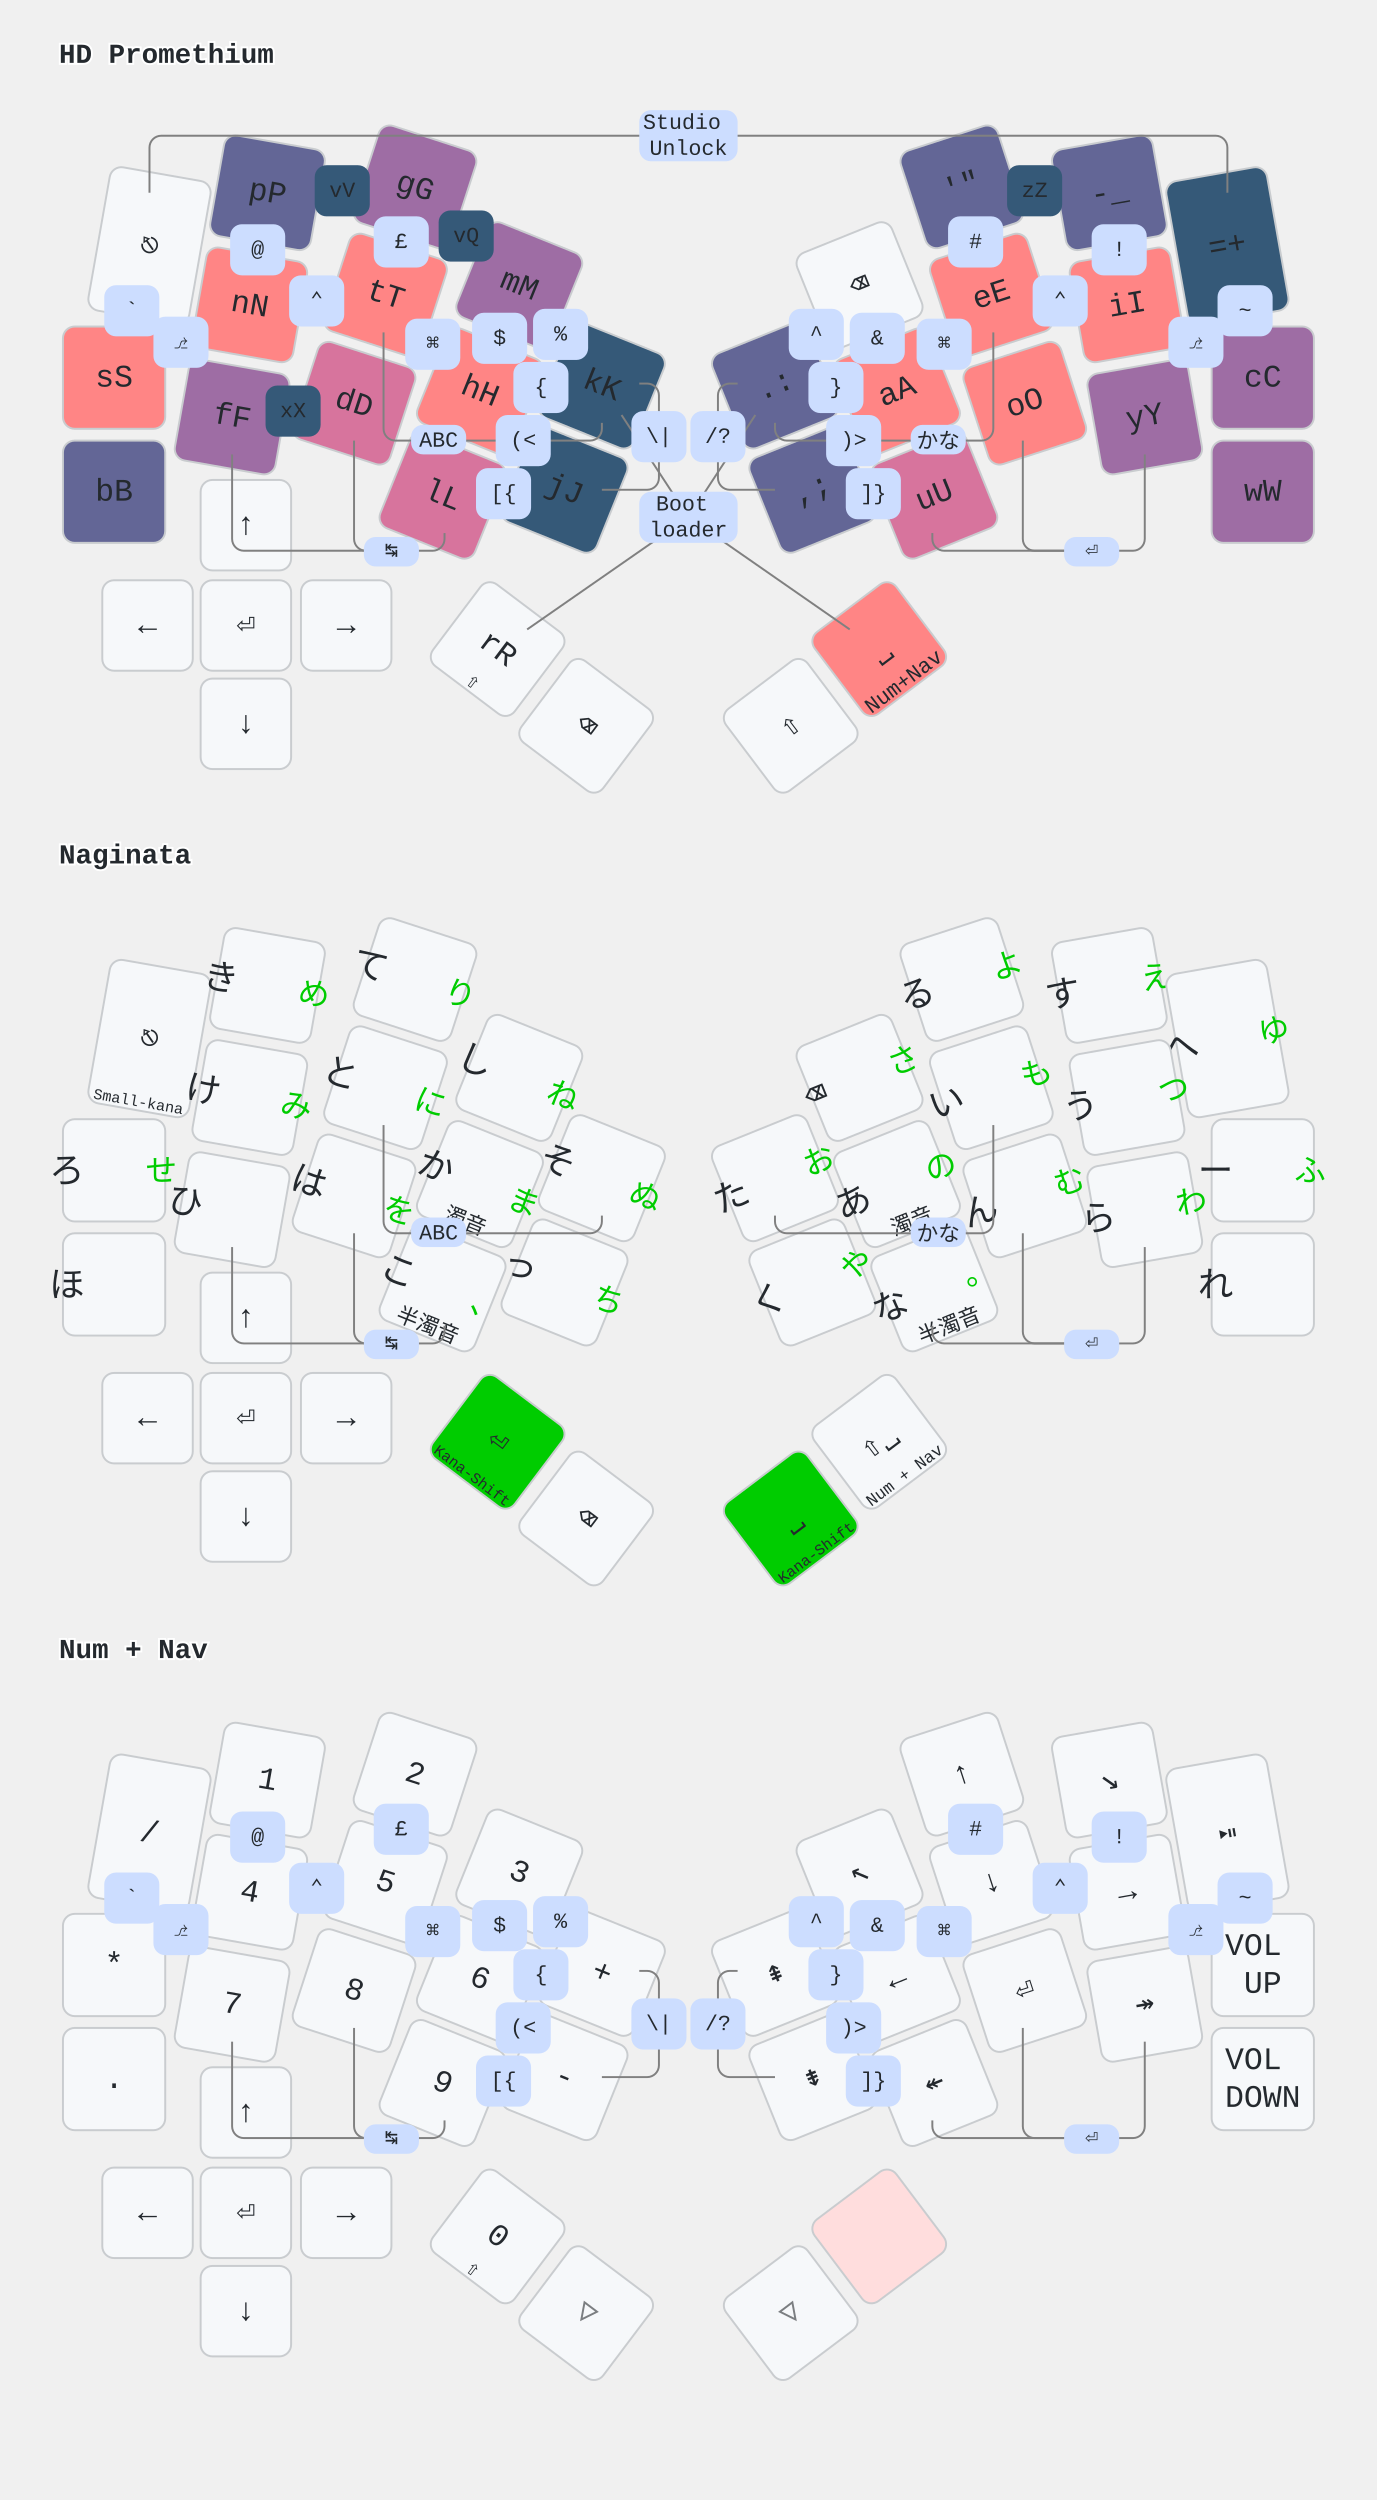
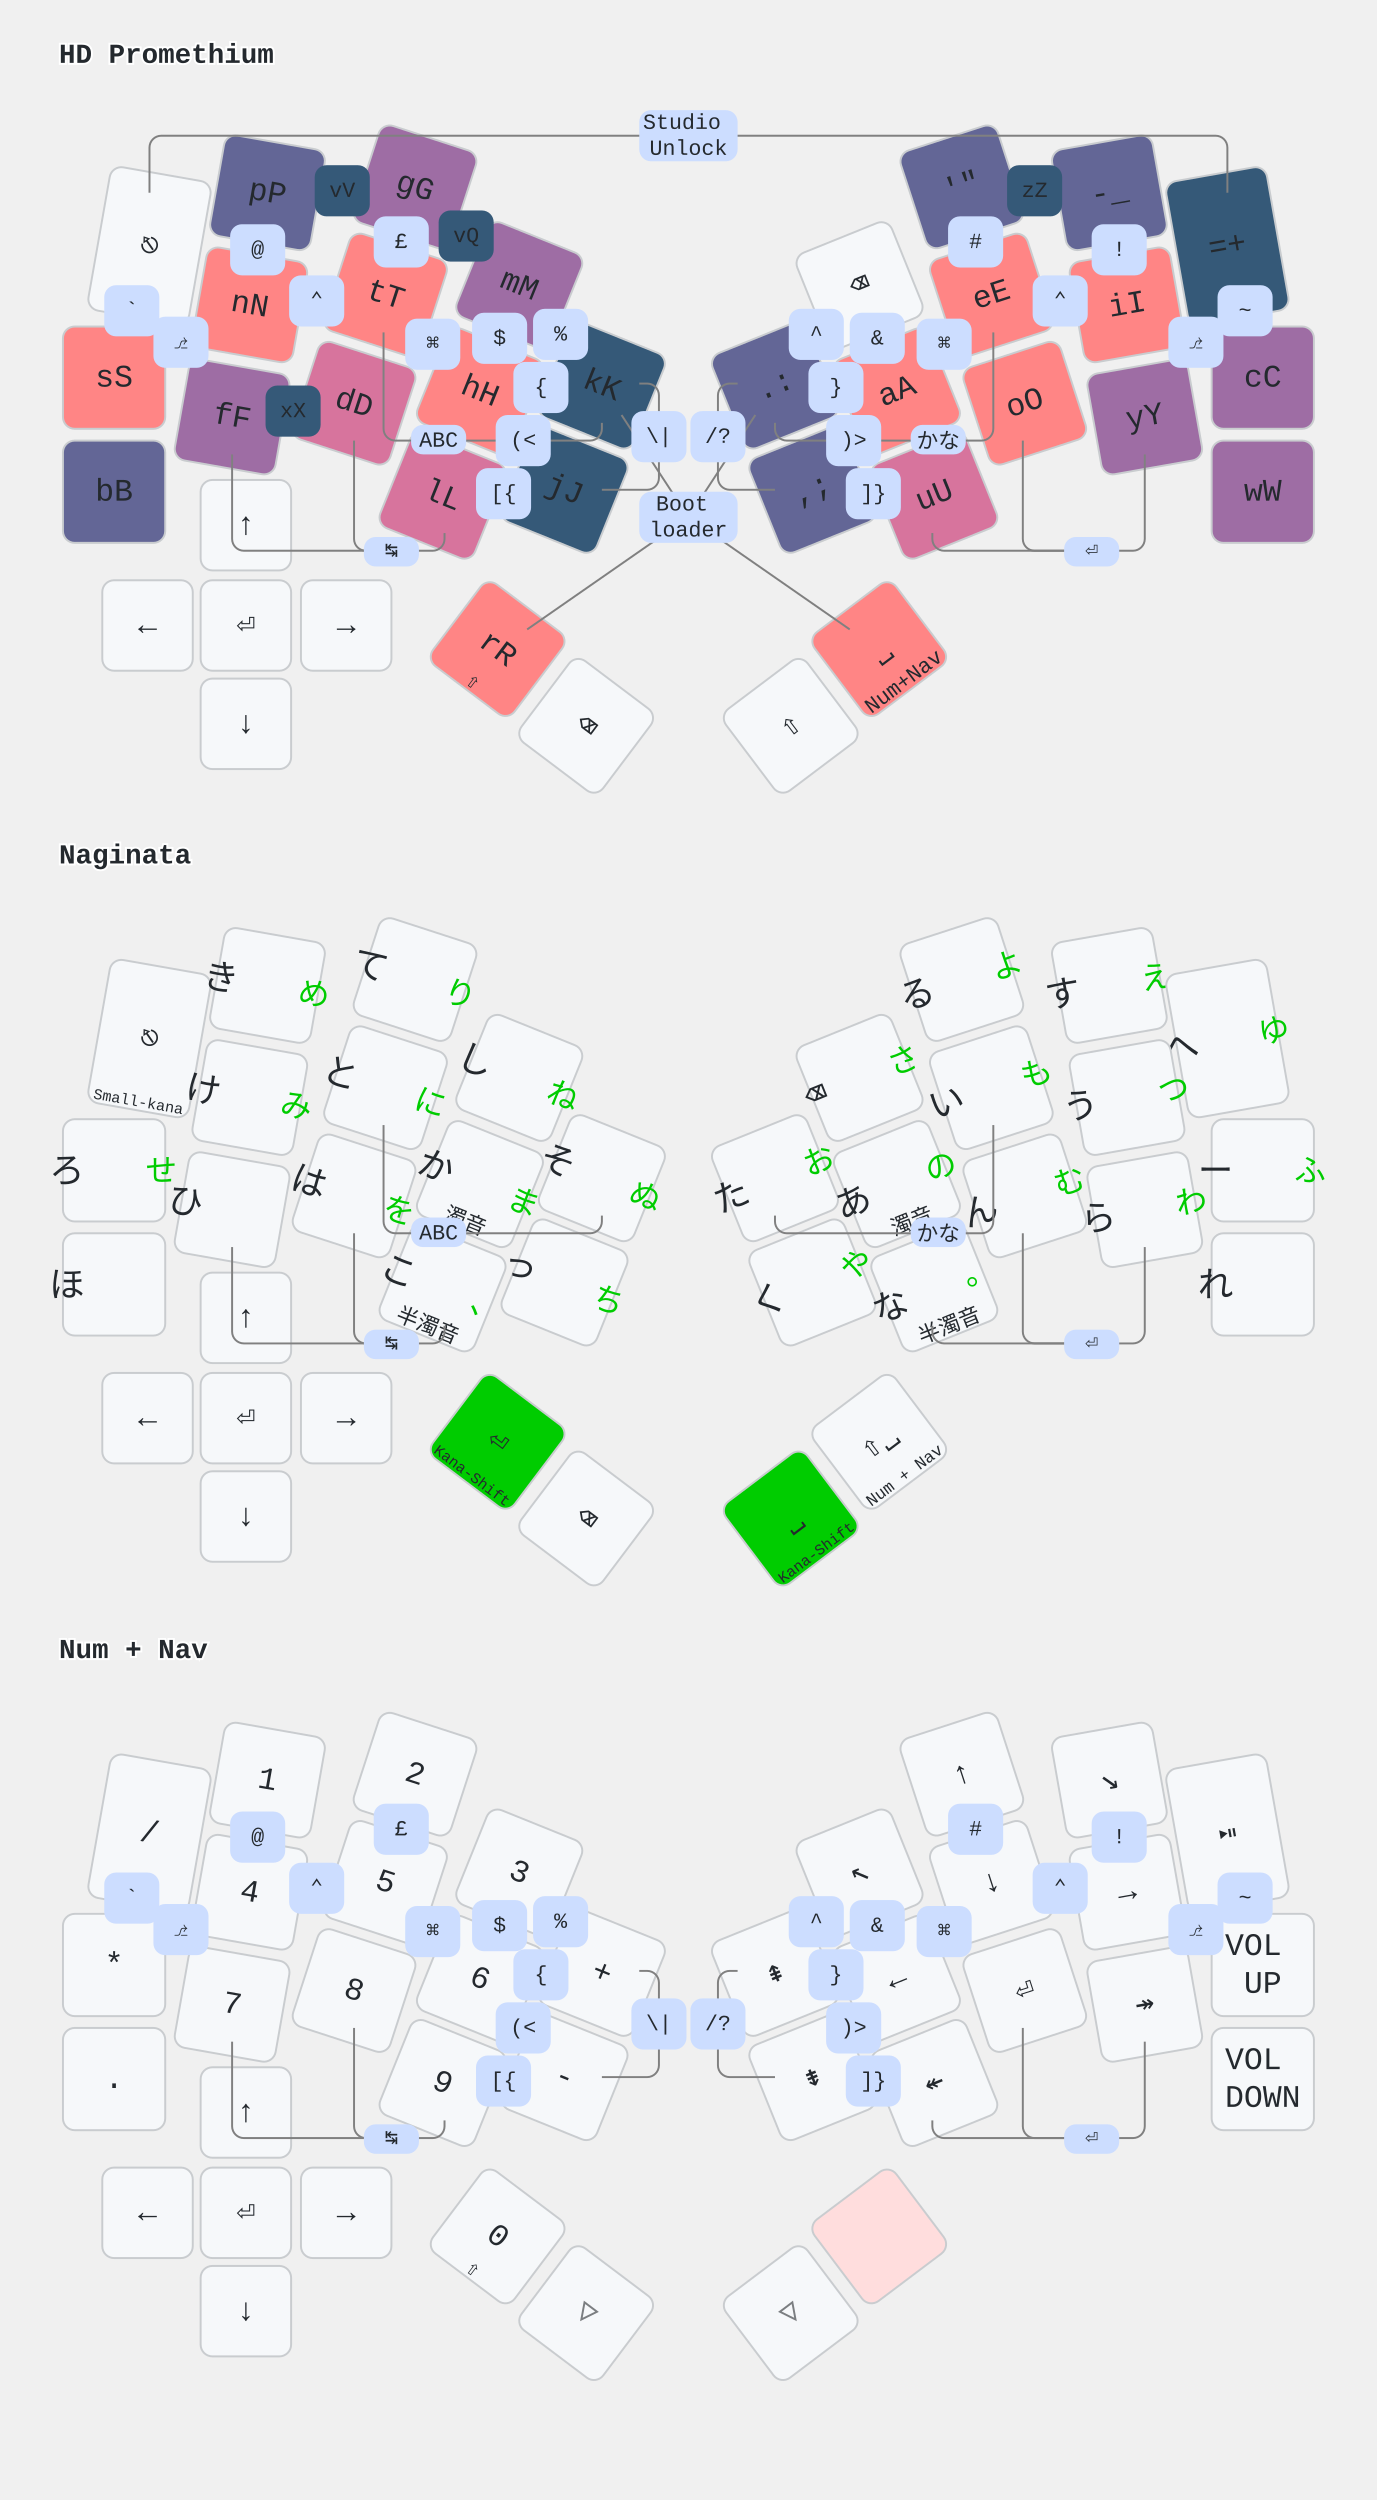
<svg xmlns="http://www.w3.org/2000/svg" width="700" height="1271" viewBox="0 0 700 1271" class="keymap">
  <style>/* inherit to force styles through use tags*/
svg path {
    fill: inherit;
}
/* font and background color specifications */
svg.keymap {
    font-family: SFMono-Regular,Consolas,Liberation Mono,Menlo,monospace;
    font-size: 14px;
    font-kerning: normal;
    text-rendering: optimizeLegibility;
    fill: #24292e;
}

/* default key styling */
rect.key {
    fill: #f6f8fa;
    stroke: #c9cccf;
    stroke-width: 1;
}

/* color accent for combo boxes */
rect.combo {
    fill: #cdf;
}

/* color accent for held keys */
rect.held, rect.combo.held {
    fill: #fdd;
}

/* color accent for ghost (optional) keys */
rect.ghost, rect.combo.ghost {
    stroke-dasharray: 4, 4;
    stroke-width: 2;
}

text {
    text-anchor: middle;
    dominant-baseline: middle;
}

/* styling for layer labels */
text.label {
    font-weight: bold;
    text-anchor: start;
    stroke: white;
    stroke-width: 2;
    paint-order: stroke;
}

text.tap {
    font-size: 16px;
}

/* styling for combo tap, and key hold/shifted label text */
text.combo, text.hold, text.shifted {
    font-size: 11px;
}

text.hold {
    text-anchor: middle;
    dominant-baseline: auto;
}

text.shifted {
    text-anchor: middle;
    dominant-baseline: hanging;
}

/* styling for hold/shifted label text in combo box */
text.combo.hold, text.combo.shifted {
    font-size: 8px;
}

/* lighter symbol for transparent keys */
text.trans {
    fill: #7b7e81;
}

/* styling for combo dendrons */
path.combo {
    stroke-width: 1;
    stroke: gray;
    fill: none;
}

/* Start Tabler Icons Cleanup */
/* cannot use height/width with glyphs */
.icon-tabler &gt; path {
    fill: inherit;
    stroke: inherit;
}
/* hide tabler's default box */
.icon-tabler &gt; path[stroke="none"][fill="none"] {
    visibility: collapse;
}

rect.low {
    fill: #355978;
}
rect.medium-low {
    fill: #636696;
}
rect.medium {
    fill: #9E6DA4;
}
rect.medium-high {
    fill: #D7749D;
}
rect.high {
    fill: #FF8585;
}

/* green styling for Naginata kana-shift */
rect.kshift {
    fill: #00CC00;
}
text.left {
    font-size: 18px;
    translate: 16px 7px;
}
text.right {
    fill: #00CC00;
    font-size: 16px;
    translate: -16px -10px;
}
</style>
  <g transform="translate(30, 0)" class="layer-HD Promethium">
    <text x="0" y="28" class="label" id="HD-Promethium">HD Promethium</text>
    <g transform="translate(0, 60)">
      <g transform="translate(46, 65) rotate(10.0)" class="key keypos-0">
        <rect rx="6" ry="6" x="-26" y="-37" width="52" height="74" class="key" />
        <text x="0" y="0" class="key tap">⎋</text>
      </g>
      <g transform="translate(106, 38) rotate(10.0)" class="key medium-low keypos-1">
        <rect rx="6" ry="6" x="-26" y="-26" width="52" height="52" class="key medium-low" />
        <text x="0" y="0" class="key medium-low tap">pP</text>
      </g>
      <g transform="translate(181, 35) rotate(18.0)" class="key medium keypos-2">
        <rect rx="6" ry="6" x="-26" y="-26" width="52" height="52" class="key medium" />
        <text x="0" y="0" class="key medium tap">gG</text>
      </g>
      <g transform="translate(234, 85) rotate(22.0)" class="key medium keypos-3">
        <rect rx="6" ry="6" x="-26" y="-26" width="52" height="52" class="key medium" />
        <text x="0" y="0" class="key medium tap">mM</text>
      </g>
      <g transform="translate(276, 136) rotate(22.0)" class="key low keypos-4">
        <rect rx="6" ry="6" x="-26" y="-26" width="52" height="52" class="key low" />
        <text x="0" y="0" class="key low tap">kK</text>
      </g>
      <g transform="translate(364, 136) rotate(-22.0)" class="key medium-low keypos-5">
        <rect rx="6" ry="6" x="-26" y="-26" width="52" height="52" class="key medium-low" />
        <text x="0" y="0" class="key medium-low tap">.:</text>
      </g>
      <g transform="translate(407, 85) rotate(-22.0)" class="key keypos-6">
        <rect rx="6" ry="6" x="-26" y="-26" width="52" height="52" class="key" />
        <text x="0" y="0" class="key tap">⌫</text>
      </g>
      <g transform="translate(459, 35) rotate(-18.0)" class="key medium-low keypos-7">
        <rect rx="6" ry="6" x="-26" y="-26" width="52" height="52" class="key medium-low" />
        <text x="0" y="0" class="key medium-low tap">'"</text>
      </g>
      <g transform="translate(534, 38) rotate(-10.0)" class="key medium-low keypos-8">
        <rect rx="6" ry="6" x="-26" y="-26" width="52" height="52" class="key medium-low" />
        <text x="0" y="0" class="key medium-low tap">-_</text>
      </g>
      <g transform="translate(594, 65) rotate(-10.0)" class="key low keypos-9">
        <rect rx="6" ry="6" x="-26" y="-37" width="52" height="74" class="key low" />
        <text x="0" y="0" class="key low tap">=+</text>
      </g>
      <g transform="translate(28, 132)" class="key high keypos-10">
        <rect rx="6" ry="6" x="-26" y="-26" width="52" height="52" class="key high" />
        <text x="0" y="0" class="key high tap">sS</text>
      </g>
      <g transform="translate(97, 95) rotate(10.0)" class="key high keypos-11">
        <rect rx="6" ry="6" x="-26" y="-26" width="52" height="52" class="key high" />
        <text x="0" y="0" class="key high tap">nN</text>
      </g>
      <g transform="translate(166, 90) rotate(18.0)" class="key high keypos-12">
        <rect rx="6" ry="6" x="-26" y="-26" width="52" height="52" class="key high" />
        <text x="0" y="0" class="key high tap">tT</text>
      </g>
      <g transform="translate(214, 139) rotate(22.0)" class="key high keypos-13">
        <rect rx="6" ry="6" x="-26" y="-26" width="52" height="52" class="key high" />
        <text x="0" y="0" class="key high tap">hH</text>
      </g>
      <g transform="translate(257, 189) rotate(22.0)" class="key low keypos-14">
        <rect rx="6" ry="6" x="-26" y="-26" width="52" height="52" class="key low" />
        <text x="0" y="0" class="key low tap">jJ</text>
      </g>
      <g transform="translate(383, 189) rotate(-22.0)" class="key medium-low keypos-15">
        <rect rx="6" ry="6" x="-26" y="-26" width="52" height="52" class="key medium-low" />
        <text x="0" y="0" class="key medium-low tap">,;</text>
      </g>
      <g transform="translate(426, 139) rotate(-22.0)" class="key high keypos-16">
        <rect rx="6" ry="6" x="-26" y="-26" width="52" height="52" class="key high" />
        <text x="0" y="0" class="key high tap">aA</text>
      </g>
      <g transform="translate(474, 90) rotate(-18.0)" class="key high keypos-17">
        <rect rx="6" ry="6" x="-26" y="-26" width="52" height="52" class="key high" />
        <text x="0" y="0" class="key high tap">eE</text>
      </g>
      <g transform="translate(543, 95) rotate(-10.0)" class="key high keypos-18">
        <rect rx="6" ry="6" x="-26" y="-26" width="52" height="52" class="key high" />
        <text x="0" y="0" class="key high tap">iI</text>
      </g>
      <g transform="translate(612, 132)" class="key medium keypos-19">
        <rect rx="6" ry="6" x="-26" y="-26" width="52" height="52" class="key medium" />
        <text x="0" y="0" class="key medium tap">cC</text>
      </g>
      <g transform="translate(28, 190)" class="key medium-low keypos-20">
        <rect rx="6" ry="6" x="-26" y="-26" width="52" height="52" class="key medium-low" />
        <text x="0" y="0" class="key medium-low tap">bB</text>
      </g>
      <g transform="translate(88, 152) rotate(10.0)" class="key medium keypos-21">
        <rect rx="6" ry="6" x="-26" y="-26" width="52" height="52" class="key medium" />
        <text x="0" y="0" class="key medium tap">fF</text>
      </g>
      <g transform="translate(150, 145) rotate(18.0)" class="key medium-high keypos-22">
        <rect rx="6" ry="6" x="-26" y="-26" width="52" height="52" class="key medium-high" />
        <text x="0" y="0" class="key medium-high tap">dD</text>
      </g>
      <g transform="translate(195, 192) rotate(22.0)" class="key medium-high keypos-23">
        <rect rx="6" ry="6" x="-26" y="-26" width="52" height="52" class="key medium-high" />
        <text x="0" y="0" class="key medium-high tap">lL</text>
      </g>
-       <g transform="translate(223, 270) rotate(37.0)" class="key keypos-24">
-         <rect rx="6" ry="6" x="-26" y="-26" width="52" height="52" class="key" />
-         <text x="0" y="0" class="key tap">rR</text>
-         <text x="0" y="24" class="key hold">⇧</text>
+       <g transform="translate(223, 270) rotate(37.0)" class="key high keypos-24">
+         <rect rx="6" ry="6" x="-26" y="-26" width="52" height="52" class="key high" />
+         <text x="0" y="0" class="key high tap">rR</text>
+         <text x="0" y="24" class="key high hold">⇧</text>
      </g>
      <g transform="translate(417, 270) rotate(-37.0)" class="key high keypos-25">
        <rect rx="6" ry="6" x="-26" y="-26" width="52" height="52" class="key high" />
        <text x="0" y="0" class="key high tap">⎵</text>
        <text x="0" y="24" class="key high hold">Num+Nav</text>
      </g>
      <g transform="translate(445, 192) rotate(-22.0)" class="key medium-high keypos-26">
        <rect rx="6" ry="6" x="-26" y="-26" width="52" height="52" class="key medium-high" />
        <text x="0" y="0" class="key medium-high tap">uU</text>
      </g>
      <g transform="translate(491, 145) rotate(-18.0)" class="key high keypos-27">
        <rect rx="6" ry="6" x="-26" y="-26" width="52" height="52" class="key high" />
        <text x="0" y="0" class="key high tap">oO</text>
      </g>
      <g transform="translate(552, 152) rotate(-10.0)" class="key medium keypos-28">
        <rect rx="6" ry="6" x="-26" y="-26" width="52" height="52" class="key medium" />
        <text x="0" y="0" class="key medium tap">yY</text>
      </g>
      <g transform="translate(612, 190)" class="key medium keypos-29">
        <rect rx="6" ry="6" x="-26" y="-26" width="52" height="52" class="key medium" />
        <text x="0" y="0" class="key medium tap">wW</text>
      </g>
      <g transform="translate(95, 207)" class="key keypos-30">
        <rect rx="6" ry="6" x="-23" y="-23" width="46" height="46" class="key" />
        <text x="0" y="0" class="key tap">↑</text>
      </g>
      <g transform="translate(45, 258)" class="key keypos-31">
        <rect rx="6" ry="6" x="-23" y="-23" width="46" height="46" class="key" />
        <text x="0" y="0" class="key tap">←</text>
      </g>
      <g transform="translate(95, 258)" class="key keypos-32">
        <rect rx="6" ry="6" x="-23" y="-23" width="46" height="46" class="key" />
        <text x="0" y="0" class="key tap">⏎</text>
      </g>
      <g transform="translate(146, 258)" class="key keypos-33">
        <rect rx="6" ry="6" x="-23" y="-23" width="46" height="46" class="key" />
        <text x="0" y="0" class="key tap">→</text>
      </g>
      <g transform="translate(95, 308)" class="key keypos-34">
        <rect rx="6" ry="6" x="-23" y="-23" width="46" height="46" class="key" />
        <text x="0" y="0" class="key tap">↓</text>
      </g>
      <g transform="translate(268, 309) rotate(37.0)" class="key keypos-35">
        <rect rx="6" ry="6" x="-26" y="-26" width="52" height="52" class="key" />
        <text x="0" y="0" class="key tap">⌫</text>
      </g>
      <g transform="translate(372, 309) rotate(-37.0)" class="key keypos-36">
        <rect rx="6" ry="6" x="-26" y="-26" width="52" height="52" class="key" />
        <text x="0" y="0" class="key tap">⇧</text>
      </g>
      <g class="combo combopos-0">
        <path d="M320,9 h-268 a6.0,6.0 0 0 0 -6.0,6.0 v23" class="combo" />
        <path d="M320,9 h268 a6.0,6.0 0 0 1 6.0,6.0 v23" class="combo" />
        <rect rx="6" ry="6" x="295" y="-4" width="50" height="26" class="combo" />
        <text x="320" y="9" class="combo tap">
          <tspan x="320" dy="-0.6em">Studio</tspan>
          <tspan x="320" dy="1.2em">Unlock</tspan>
        </text>
      </g>
      <g class="combo combopos-1">
        <path d="M320,203 l-34,-52" class="combo" />
        <path d="M320,203 l34,-52" class="combo" />
        <path d="M320,203 l-82,57" class="combo" />
        <path d="M320,203 l82,57" class="combo" />
        <rect rx="6" ry="6" x="295" y="190" width="50" height="26" class="combo" />
        <text x="320" y="203" class="combo tap">
          <tspan x="320" dy="-0.6em">Boot</tspan>
          <tspan x="320" dy="1.2em">loader</tspan>
        </text>
      </g>
      <g class="combo combopos-2">
        <path d="M447,164 h-77 a6.0,6.0 0 0 1 -6.0,-6.0 v-3" class="combo" />
        <path d="M447,164 h22 a6.0,6.0 0 0 0 6.0,-6.0 v-49" class="combo" />
        <rect rx="6" ry="6" x="433" y="156" width="28" height="15" class="combo" />
        <text x="447" y="164" class="combo tap">かな</text>
      </g>
      <g class="combo combopos-3">
        <path d="M193,164 h77 a6.0,6.0 0 0 0 6.0,-6.0 v-3" class="combo" />
        <path d="M193,164 h-22 a6.0,6.0 0 0 1 -6.0,-6.0 v-49" class="combo" />
        <rect rx="6" ry="6" x="179" y="156" width="28" height="15" class="combo" />
        <text x="193" y="164" class="combo tap">ABC</text>
      </g>
      <g class="combo combopos-4">
        <path d="M169,220 h21 a6.0,6.0 0 0 0 6.0,-6.0 v-3" class="combo" />
        <path d="M169,220 h-13 a6.0,6.0 0 0 1 -6.0,-6.0 v-50" class="combo" />
        <path d="M169,220 h-75 a6.0,6.0 0 0 1 -6.0,-6.0 v-43" class="combo" />
        <rect rx="6" ry="6" x="155" y="213" width="28" height="15" class="combo" />
        <text x="169" y="220" class="combo tap">↹</text>
      </g>
      <g class="combo combopos-5">
        <path d="M525,220 h-75 a6.0,6.0 0 0 1 -6.0,-6.0 v-3" class="combo" />
        <path d="M525,220 h-29 a6.0,6.0 0 0 1 -6.0,-6.0 v-50" class="combo" />
        <path d="M525,220 h21 a6.0,6.0 0 0 0 6.0,-6.0 v-43" class="combo" />
        <rect rx="6" ry="6" x="511" y="213" width="28" height="15" class="combo" />
        <text x="525" y="220" class="combo tap">⏎</text>
      </g>
      <g class="combo combopos-6">
        <rect rx="6" ry="6" x="48" y="101" width="28" height="26" class="combo" />
        <text x="62" y="114" class="combo tap">⎇</text>
      </g>
      <g class="combo combopos-7">
        <rect rx="6" ry="6" x="117" y="80" width="28" height="26" class="combo" />
        <text x="131" y="93" class="combo tap">⌃</text>
      </g>
      <g class="combo combopos-8">
        <rect rx="6" ry="6" x="176" y="102" width="28" height="26" class="combo" />
        <text x="190" y="115" class="combo tap">⌘</text>
      </g>
      <g class="combo combopos-9">
        <rect rx="6" ry="6" x="564" y="101" width="28" height="26" class="combo" />
        <text x="578" y="114" class="combo tap">⎇</text>
      </g>
      <g class="combo combopos-10">
        <rect rx="6" ry="6" x="495" y="80" width="28" height="26" class="combo" />
        <text x="509" y="93" class="combo tap">⌃</text>
      </g>
      <g class="combo combopos-11">
        <rect rx="6" ry="6" x="436" y="102" width="28" height="26" class="combo" />
        <text x="450" y="115" class="combo tap">⌘</text>
      </g>
      <g class="combo low combopos-12">
        <rect rx="6" ry="6" x="193" y="47" width="28" height="26" class="combo low" />
        <text x="207" y="60" class="combo low tap">vQ</text>
      </g>
      <g class="combo low combopos-13">
        <rect rx="6" ry="6" x="482" y="24" width="28" height="26" class="combo low" />
        <text x="496" y="37" class="combo low tap">zZ</text>
      </g>
      <g class="combo low combopos-14">
        <rect rx="6" ry="6" x="130" y="24" width="28" height="26" class="combo low" />
        <text x="144" y="37" class="combo low tap">vV</text>
      </g>
      <g class="combo low combopos-15">
        <rect rx="6" ry="6" x="105" y="136" width="28" height="26" class="combo low" />
        <text x="119" y="149" class="combo low tap">xX</text>
      </g>
      <g class="combo combopos-16">
        <rect rx="6" ry="6" x="23" y="85" width="28" height="26" class="combo" />
        <text x="37" y="98" class="combo tap">`</text>
      </g>
      <g class="combo combopos-17">
        <rect rx="6" ry="6" x="87" y="54" width="28" height="26" class="combo" />
        <text x="101" y="67" class="combo tap">@</text>
      </g>
      <g class="combo combopos-18">
        <rect rx="6" ry="6" x="160" y="50" width="28" height="26" class="combo" />
        <text x="174" y="63" class="combo tap">£</text>
      </g>
      <g class="combo combopos-19">
        <rect rx="6" ry="6" x="210" y="99" width="28" height="26" class="combo" />
        <text x="224" y="112" class="combo tap">$</text>
      </g>
      <g class="combo combopos-20">
        <rect rx="6" ry="6" x="241" y="97" width="28" height="26" class="combo" />
        <text x="255" y="110" class="combo tap">%</text>
      </g>
      <g class="combo combopos-21">
        <path d="M305,162 v-21 a6.0,6.0 0 0 0 -6.0,-6.0 h-4" class="combo" />
        <path d="M305,162 v21 a6.0,6.0 0 0 1 -6.0,6.0 h-23" class="combo" />
        <rect rx="6" ry="6" x="291" y="149" width="28" height="26" class="combo" />
        <text x="305" y="162" class="combo tap">\|</text>
      </g>
      <g class="combo combopos-22">
        <path d="M335,162 v-21 a6.0,6.0 0 0 1 6.0,-6.0 h4" class="combo" />
        <path d="M335,162 v21 a6.0,6.0 0 0 0 6.0,6.0 h23" class="combo" />
        <rect rx="6" ry="6" x="321" y="149" width="28" height="26" class="combo" />
        <text x="335" y="162" class="combo tap">/?</text>
      </g>
      <g class="combo combopos-23">
        <rect rx="6" ry="6" x="371" y="97" width="28" height="26" class="combo" />
        <text x="385" y="110" class="combo tap">^</text>
      </g>
      <g class="combo combopos-24">
        <rect rx="6" ry="6" x="402" y="99" width="28" height="26" class="combo" />
        <text x="416" y="112" class="combo tap">&amp;</text>
      </g>
      <g class="combo combopos-25">
        <rect rx="6" ry="6" x="452" y="50" width="28" height="26" class="combo" />
        <text x="466" y="63" class="combo tap">#</text>
      </g>
      <g class="combo combopos-26">
        <rect rx="6" ry="6" x="525" y="54" width="28" height="26" class="combo" />
        <text x="539" y="67" class="combo tap">!</text>
      </g>
      <g class="combo combopos-27">
        <rect rx="6" ry="6" x="589" y="85" width="28" height="26" class="combo" />
        <text x="603" y="98" class="combo tap">~</text>
      </g>
      <g class="combo combopos-28">
        <rect rx="6" ry="6" x="231" y="124" width="28" height="26" class="combo" />
        <text x="245" y="137" class="combo tap">{</text>
      </g>
      <g class="combo combopos-29">
        <rect rx="6" ry="6" x="381" y="124" width="28" height="26" class="combo" />
        <text x="395" y="137" class="combo tap">}</text>
      </g>
      <g class="combo combopos-30">
        <rect rx="6" ry="6" x="222" y="151" width="28" height="26" class="combo" />
        <text x="236" y="164" class="combo tap">(&lt;</text>
      </g>
      <g class="combo combopos-31">
        <rect rx="6" ry="6" x="390" y="151" width="28" height="26" class="combo" />
        <text x="404" y="164" class="combo tap">)&gt;</text>
      </g>
      <g class="combo combopos-32">
        <rect rx="6" ry="6" x="212" y="178" width="28" height="26" class="combo" />
        <text x="226" y="191" class="combo tap">[{</text>
      </g>
      <g class="combo combopos-33">
        <rect rx="6" ry="6" x="400" y="178" width="28" height="26" class="combo" />
        <text x="414" y="191" class="combo tap">]}</text>
      </g>
    </g>
  </g>
  <g transform="translate(30, 407)" class="layer-Naginata">
    <text x="0" y="28" class="label" id="Naginata">Naginata</text>
    <g transform="translate(0, 56)">
      <g transform="translate(46, 65) rotate(10.0)" class="key keypos-0">
        <rect rx="6" ry="6" x="-26" y="-37" width="52" height="74" class="key" />
        <text x="0" y="0" class="key tap">⎋</text>
        <text x="0" y="35" class="key hold">
          <tspan style="font-size: 70%">Small-kana</tspan>
        </text>
      </g>
      <g transform="translate(106, 38) rotate(10.0)" class="key keypos-1">
        <rect rx="6" ry="6" x="-26" y="-26" width="52" height="52" class="key" />
        <text x="-24" y="0" class="key left">き</text>
        <text x="24" y="0" class="key right">め</text>
      </g>
      <g transform="translate(181, 35) rotate(18.0)" class="key keypos-2">
        <rect rx="6" ry="6" x="-26" y="-26" width="52" height="52" class="key" />
        <text x="-24" y="0" class="key left">て</text>
        <text x="24" y="0" class="key right">り</text>
      </g>
      <g transform="translate(234, 85) rotate(22.0)" class="key keypos-3">
        <rect rx="6" ry="6" x="-26" y="-26" width="52" height="52" class="key" />
        <text x="-24" y="0" class="key left">し</text>
        <text x="24" y="0" class="key right">ね</text>
      </g>
      <g transform="translate(276, 136) rotate(22.0)" class="key keypos-4">
        <rect rx="6" ry="6" x="-26" y="-26" width="52" height="52" class="key" />
        <text x="-24" y="0" class="key left">そ</text>
        <text x="24" y="0" class="key right">ぬ</text>
      </g>
      <g transform="translate(364, 136) rotate(-22.0)" class="key keypos-5">
        <rect rx="6" ry="6" x="-26" y="-26" width="52" height="52" class="key" />
        <text x="-24" y="0" class="key left">た</text>
        <text x="24" y="0" class="key right">お</text>
      </g>
      <g transform="translate(407, 85) rotate(-22.0)" class="key keypos-6">
        <rect rx="6" ry="6" x="-26" y="-26" width="52" height="52" class="key" />
        <text x="-24" y="0" class="key left">⌫</text>
        <text x="24" y="0" class="key right">さ</text>
      </g>
      <g transform="translate(459, 35) rotate(-18.0)" class="key keypos-7">
        <rect rx="6" ry="6" x="-26" y="-26" width="52" height="52" class="key" />
        <text x="-24" y="0" class="key left">る</text>
        <text x="24" y="0" class="key right">よ</text>
      </g>
      <g transform="translate(534, 38) rotate(-10.0)" class="key keypos-8">
        <rect rx="6" ry="6" x="-26" y="-26" width="52" height="52" class="key" />
        <text x="-24" y="0" class="key left">す</text>
        <text x="24" y="0" class="key right">え</text>
      </g>
      <g transform="translate(594, 65) rotate(-10.0)" class="key keypos-9">
        <rect rx="6" ry="6" x="-26" y="-37" width="52" height="74" class="key" />
        <text x="-24" y="0" class="key left">へ</text>
        <text x="24" y="0" class="key right">ゆ</text>
      </g>
      <g transform="translate(28, 132)" class="key keypos-10">
        <rect rx="6" ry="6" x="-26" y="-26" width="52" height="52" class="key" />
        <text x="-24" y="0" class="key left">ろ</text>
        <text x="24" y="0" class="key right">せ</text>
      </g>
      <g transform="translate(97, 95) rotate(10.0)" class="key keypos-11">
        <rect rx="6" ry="6" x="-26" y="-26" width="52" height="52" class="key" />
        <text x="-24" y="0" class="key left">け</text>
        <text x="24" y="0" class="key right">み</text>
      </g>
      <g transform="translate(166, 90) rotate(18.0)" class="key keypos-12">
        <rect rx="6" ry="6" x="-26" y="-26" width="52" height="52" class="key" />
        <text x="-24" y="0" class="key left">と</text>
        <text x="24" y="0" class="key right">に</text>
      </g>
      <g transform="translate(214, 139) rotate(22.0)" class="key keypos-13">
        <rect rx="6" ry="6" x="-26" y="-26" width="52" height="52" class="key" />
        <text x="0" y="24" class="key hold">濁音</text>
        <text x="-24" y="0" class="key left">か</text>
        <text x="24" y="0" class="key right">ま</text>
      </g>
      <g transform="translate(257, 189) rotate(22.0)" class="key keypos-14">
        <rect rx="6" ry="6" x="-26" y="-26" width="52" height="52" class="key" />
        <text x="-24" y="0" class="key left">っ</text>
        <text x="24" y="0" class="key right">ち</text>
      </g>
      <g transform="translate(383, 189) rotate(-22.0)" class="key keypos-15">
        <rect rx="6" ry="6" x="-26" y="-26" width="52" height="52" class="key" />
        <text x="-24" y="0" class="key left">く</text>
        <text x="24" y="0" class="key right">や</text>
      </g>
      <g transform="translate(426, 139) rotate(-22.0)" class="key keypos-16">
        <rect rx="6" ry="6" x="-26" y="-26" width="52" height="52" class="key" />
        <text x="0" y="24" class="key hold">濁音</text>
        <text x="-24" y="0" class="key left">あ</text>
        <text x="24" y="0" class="key right">の</text>
      </g>
      <g transform="translate(474, 90) rotate(-18.0)" class="key keypos-17">
        <rect rx="6" ry="6" x="-26" y="-26" width="52" height="52" class="key" />
        <text x="-24" y="0" class="key left">い</text>
        <text x="24" y="0" class="key right">も</text>
      </g>
      <g transform="translate(543, 95) rotate(-10.0)" class="key keypos-18">
        <rect rx="6" ry="6" x="-26" y="-26" width="52" height="52" class="key" />
        <text x="-24" y="0" class="key left">う</text>
        <text x="24" y="0" class="key right">つ</text>
      </g>
      <g transform="translate(612, 132)" class="key keypos-19">
        <rect rx="6" ry="6" x="-26" y="-26" width="52" height="52" class="key" />
        <text x="-24" y="0" class="key left">ー</text>
        <text x="24" y="0" class="key right">ふ</text>
      </g>
      <g transform="translate(28, 190)" class="key keypos-20">
        <rect rx="6" ry="6" x="-26" y="-26" width="52" height="52" class="key" />
        <text x="-24" y="0" class="key left">ほ</text>
      </g>
      <g transform="translate(88, 152) rotate(10.0)" class="key keypos-21">
        <rect rx="6" ry="6" x="-26" y="-26" width="52" height="52" class="key" />
        <text x="-24" y="0" class="key left">ひ</text>
      </g>
      <g transform="translate(150, 145) rotate(18.0)" class="key keypos-22">
        <rect rx="6" ry="6" x="-26" y="-26" width="52" height="52" class="key" />
        <text x="-24" y="0" class="key left">は</text>
        <text x="24" y="0" class="key right">を</text>
      </g>
      <g transform="translate(195, 192) rotate(22.0)" class="key keypos-23">
        <rect rx="6" ry="6" x="-26" y="-26" width="52" height="52" class="key" />
        <text x="0" y="24" class="key hold">半濁音</text>
        <text x="-24" y="0" class="key left">こ</text>
        <text x="24" y="0" class="key right">、</text>
      </g>
      <g transform="translate(223, 270) rotate(37.0)" class="key kshift keypos-24">
        <rect rx="6" ry="6" x="-26" y="-26" width="52" height="52" class="key kshift" />
        <text x="0" y="0" class="key kshift tap">⏎</text>
        <text x="0" y="24" class="key kshift hold">
          <tspan style="font-size: 70%">Kana-Shift</tspan>
        </text>
      </g>
      <g transform="translate(417, 270) rotate(-37.0)" class="key keypos-25">
        <rect rx="6" ry="6" x="-26" y="-26" width="52" height="52" class="key" />
        <text x="0" y="0" class="key tap">⇧⎵</text>
        <a href="#Num--Nav">
          <text x="0" y="24" class="key hold layer-activator">
            <tspan style="font-size: 78%">Num + Nav</tspan>
          </text>
        </a>
      </g>
      <g transform="translate(445, 192) rotate(-22.0)" class="key keypos-26">
        <rect rx="6" ry="6" x="-26" y="-26" width="52" height="52" class="key" />
        <text x="0" y="24" class="key hold">半濁音</text>
        <text x="-24" y="0" class="key left">な</text>
        <text x="24" y="0" class="key right">。</text>
      </g>
      <g transform="translate(491, 145) rotate(-18.0)" class="key keypos-27">
        <rect rx="6" ry="6" x="-26" y="-26" width="52" height="52" class="key" />
        <text x="-24" y="0" class="key left">ん</text>
        <text x="24" y="0" class="key right">む</text>
      </g>
      <g transform="translate(552, 152) rotate(-10.0)" class="key keypos-28">
        <rect rx="6" ry="6" x="-26" y="-26" width="52" height="52" class="key" />
        <text x="-24" y="0" class="key left">ら</text>
        <text x="24" y="0" class="key right">わ</text>
      </g>
      <g transform="translate(612, 190)" class="key keypos-29">
        <rect rx="6" ry="6" x="-26" y="-26" width="52" height="52" class="key" />
        <text x="-24" y="0" class="key left">れ</text>
      </g>
      <g transform="translate(95, 207)" class="key keypos-30">
        <rect rx="6" ry="6" x="-23" y="-23" width="46" height="46" class="key" />
        <text x="0" y="0" class="key tap">↑</text>
      </g>
      <g transform="translate(45, 258)" class="key keypos-31">
        <rect rx="6" ry="6" x="-23" y="-23" width="46" height="46" class="key" />
        <text x="0" y="0" class="key tap">←</text>
      </g>
      <g transform="translate(95, 258)" class="key keypos-32">
        <rect rx="6" ry="6" x="-23" y="-23" width="46" height="46" class="key" />
        <text x="0" y="0" class="key tap">⏎</text>
      </g>
      <g transform="translate(146, 258)" class="key keypos-33">
        <rect rx="6" ry="6" x="-23" y="-23" width="46" height="46" class="key" />
        <text x="0" y="0" class="key tap">→</text>
      </g>
      <g transform="translate(95, 308)" class="key keypos-34">
        <rect rx="6" ry="6" x="-23" y="-23" width="46" height="46" class="key" />
        <text x="0" y="0" class="key tap">↓</text>
      </g>
      <g transform="translate(268, 309) rotate(37.0)" class="key keypos-35">
        <rect rx="6" ry="6" x="-26" y="-26" width="52" height="52" class="key" />
        <text x="0" y="0" class="key tap">⌫</text>
      </g>
      <g transform="translate(372, 309) rotate(-37.0)" class="key kshift keypos-36">
        <rect rx="6" ry="6" x="-26" y="-26" width="52" height="52" class="key kshift" />
        <text x="0" y="0" class="key kshift tap">⎵</text>
        <text x="0" y="24" class="key kshift hold">
          <tspan style="font-size: 70%">Kana-Shift</tspan>
        </text>
      </g>
      <g class="combo combopos-0">
        <path d="M447,164 h-77 a6.0,6.0 0 0 1 -6.0,-6.0 v-3" class="combo" />
        <path d="M447,164 h22 a6.0,6.0 0 0 0 6.0,-6.0 v-49" class="combo" />
        <rect rx="6" ry="6" x="433" y="156" width="28" height="15" class="combo" />
        <text x="447" y="164" class="combo tap">かな</text>
      </g>
      <g class="combo combopos-1">
        <path d="M193,164 h77 a6.0,6.0 0 0 0 6.0,-6.0 v-3" class="combo" />
        <path d="M193,164 h-22 a6.0,6.0 0 0 1 -6.0,-6.0 v-49" class="combo" />
        <rect rx="6" ry="6" x="179" y="156" width="28" height="15" class="combo" />
        <text x="193" y="164" class="combo tap">ABC</text>
      </g>
      <g class="combo combopos-2">
        <path d="M169,220 h21 a6.0,6.0 0 0 0 6.0,-6.0 v-3" class="combo" />
        <path d="M169,220 h-13 a6.0,6.0 0 0 1 -6.0,-6.0 v-50" class="combo" />
        <path d="M169,220 h-75 a6.0,6.0 0 0 1 -6.0,-6.0 v-43" class="combo" />
        <rect rx="6" ry="6" x="155" y="213" width="28" height="15" class="combo" />
        <text x="169" y="220" class="combo tap">↹</text>
      </g>
      <g class="combo combopos-3">
        <path d="M525,220 h-75 a6.0,6.0 0 0 1 -6.0,-6.0 v-3" class="combo" />
        <path d="M525,220 h-29 a6.0,6.0 0 0 1 -6.0,-6.0 v-50" class="combo" />
        <path d="M525,220 h21 a6.0,6.0 0 0 0 6.0,-6.0 v-43" class="combo" />
        <rect rx="6" ry="6" x="511" y="213" width="28" height="15" class="combo" />
        <text x="525" y="220" class="combo tap">⏎</text>
      </g>
    </g>
  </g>
  <g transform="translate(30, 811)" class="layer-Num + Nav">
    <text x="0" y="28" class="label" id="Num--Nav">Num + Nav</text>
    <g transform="translate(0, 56)">
      <g transform="translate(46, 65) rotate(10.0)" class="key keypos-0">
        <rect rx="6" ry="6" x="-26" y="-37" width="52" height="74" class="key" />
        <text x="0" y="0" class="key tap">/</text>
      </g>
      <g transform="translate(106, 38) rotate(10.0)" class="key keypos-1">
        <rect rx="6" ry="6" x="-26" y="-26" width="52" height="52" class="key" />
        <text x="0" y="0" class="key tap">1</text>
      </g>
      <g transform="translate(181, 35) rotate(18.0)" class="key keypos-2">
        <rect rx="6" ry="6" x="-26" y="-26" width="52" height="52" class="key" />
        <text x="0" y="0" class="key tap">2</text>
      </g>
      <g transform="translate(234, 85) rotate(22.0)" class="key keypos-3">
        <rect rx="6" ry="6" x="-26" y="-26" width="52" height="52" class="key" />
        <text x="0" y="0" class="key tap">3</text>
      </g>
      <g transform="translate(276, 136) rotate(22.0)" class="key keypos-4">
        <rect rx="6" ry="6" x="-26" y="-26" width="52" height="52" class="key" />
        <text x="0" y="0" class="key tap">+</text>
      </g>
      <g transform="translate(364, 136) rotate(-22.0)" class="key keypos-5">
        <rect rx="6" ry="6" x="-26" y="-26" width="52" height="52" class="key" />
        <text x="0" y="0" class="key tap">⇞</text>
      </g>
      <g transform="translate(407, 85) rotate(-22.0)" class="key keypos-6">
        <rect rx="6" ry="6" x="-26" y="-26" width="52" height="52" class="key" />
        <text x="0" y="0" class="key tap">↖</text>
      </g>
      <g transform="translate(459, 35) rotate(-18.0)" class="key keypos-7">
        <rect rx="6" ry="6" x="-26" y="-26" width="52" height="52" class="key" />
        <text x="0" y="0" class="key tap">↑</text>
      </g>
      <g transform="translate(534, 38) rotate(-10.0)" class="key keypos-8">
        <rect rx="6" ry="6" x="-26" y="-26" width="52" height="52" class="key" />
        <text x="0" y="0" class="key tap">↘</text>
      </g>
      <g transform="translate(594, 65) rotate(-10.0)" class="key keypos-9">
        <rect rx="6" ry="6" x="-26" y="-37" width="52" height="74" class="key" />
        <text x="0" y="0" class="key tap">⏯</text>
      </g>
      <g transform="translate(28, 132)" class="key keypos-10">
        <rect rx="6" ry="6" x="-26" y="-26" width="52" height="52" class="key" />
        <text x="0" y="0" class="key tap">*</text>
      </g>
      <g transform="translate(97, 95) rotate(10.0)" class="key keypos-11">
        <rect rx="6" ry="6" x="-26" y="-26" width="52" height="52" class="key" />
        <text x="0" y="0" class="key tap">4</text>
      </g>
      <g transform="translate(166, 90) rotate(18.0)" class="key keypos-12">
        <rect rx="6" ry="6" x="-26" y="-26" width="52" height="52" class="key" />
        <text x="0" y="0" class="key tap">5</text>
      </g>
      <g transform="translate(214, 139) rotate(22.0)" class="key keypos-13">
        <rect rx="6" ry="6" x="-26" y="-26" width="52" height="52" class="key" />
        <text x="0" y="0" class="key tap">6</text>
      </g>
      <g transform="translate(257, 189) rotate(22.0)" class="key keypos-14">
        <rect rx="6" ry="6" x="-26" y="-26" width="52" height="52" class="key" />
        <text x="0" y="0" class="key tap">-</text>
      </g>
      <g transform="translate(383, 189) rotate(-22.0)" class="key keypos-15">
        <rect rx="6" ry="6" x="-26" y="-26" width="52" height="52" class="key" />
        <text x="0" y="0" class="key tap">⇟</text>
      </g>
      <g transform="translate(426, 139) rotate(-22.0)" class="key keypos-16">
        <rect rx="6" ry="6" x="-26" y="-26" width="52" height="52" class="key" />
        <text x="0" y="0" class="key tap">←</text>
      </g>
      <g transform="translate(474, 90) rotate(-18.0)" class="key keypos-17">
        <rect rx="6" ry="6" x="-26" y="-26" width="52" height="52" class="key" />
        <text x="0" y="0" class="key tap">↓</text>
      </g>
      <g transform="translate(543, 95) rotate(-10.0)" class="key keypos-18">
        <rect rx="6" ry="6" x="-26" y="-26" width="52" height="52" class="key" />
        <text x="0" y="0" class="key tap">→</text>
      </g>
      <g transform="translate(612, 132)" class="key keypos-19">
        <rect rx="6" ry="6" x="-26" y="-26" width="52" height="52" class="key" />
        <text x="0" y="0" class="key tap">
          <tspan x="0" dy="-0.6em">VOL</tspan>
          <tspan x="0" dy="1.2em">UP</tspan>
        </text>
      </g>
      <g transform="translate(28, 190)" class="key keypos-20">
        <rect rx="6" ry="6" x="-26" y="-26" width="52" height="52" class="key" />
        <text x="0" y="0" class="key tap">.</text>
      </g>
      <g transform="translate(88, 152) rotate(10.0)" class="key keypos-21">
        <rect rx="6" ry="6" x="-26" y="-26" width="52" height="52" class="key" />
        <text x="0" y="0" class="key tap">7</text>
      </g>
      <g transform="translate(150, 145) rotate(18.0)" class="key keypos-22">
        <rect rx="6" ry="6" x="-26" y="-26" width="52" height="52" class="key" />
        <text x="0" y="0" class="key tap">8</text>
      </g>
      <g transform="translate(195, 192) rotate(22.0)" class="key keypos-23">
        <rect rx="6" ry="6" x="-26" y="-26" width="52" height="52" class="key" />
        <text x="0" y="0" class="key tap">9</text>
      </g>
      <g transform="translate(223, 270) rotate(37.0)" class="key keypos-24">
        <rect rx="6" ry="6" x="-26" y="-26" width="52" height="52" class="key" />
        <text x="0" y="0" class="key tap">0</text>
        <text x="0" y="24" class="key hold">⇧</text>
      </g>
      <g transform="translate(417, 270) rotate(-37.0)" class="key held keypos-25">
        <rect rx="6" ry="6" x="-26" y="-26" width="52" height="52" class="key held" />
      </g>
      <g transform="translate(445, 192) rotate(-22.0)" class="key keypos-26">
        <rect rx="6" ry="6" x="-26" y="-26" width="52" height="52" class="key" />
        <text x="0" y="0" class="key tap">↞</text>
      </g>
      <g transform="translate(491, 145) rotate(-18.0)" class="key keypos-27">
        <rect rx="6" ry="6" x="-26" y="-26" width="52" height="52" class="key" />
        <text x="0" y="0" class="key tap">⏎</text>
      </g>
      <g transform="translate(552, 152) rotate(-10.0)" class="key keypos-28">
        <rect rx="6" ry="6" x="-26" y="-26" width="52" height="52" class="key" />
        <text x="0" y="0" class="key tap">↠</text>
      </g>
      <g transform="translate(612, 190)" class="key keypos-29">
        <rect rx="6" ry="6" x="-26" y="-26" width="52" height="52" class="key" />
        <text x="0" y="0" class="key tap">
          <tspan x="0" dy="-0.6em">VOL</tspan>
          <tspan x="0" dy="1.2em">DOWN</tspan>
        </text>
      </g>
      <g transform="translate(95, 207)" class="key keypos-30">
        <rect rx="6" ry="6" x="-23" y="-23" width="46" height="46" class="key" />
        <text x="0" y="0" class="key tap">↑</text>
      </g>
      <g transform="translate(45, 258)" class="key keypos-31">
        <rect rx="6" ry="6" x="-23" y="-23" width="46" height="46" class="key" />
        <text x="0" y="0" class="key tap">←</text>
      </g>
      <g transform="translate(95, 258)" class="key keypos-32">
        <rect rx="6" ry="6" x="-23" y="-23" width="46" height="46" class="key" />
        <text x="0" y="0" class="key tap">⏎</text>
      </g>
      <g transform="translate(146, 258)" class="key keypos-33">
        <rect rx="6" ry="6" x="-23" y="-23" width="46" height="46" class="key" />
        <text x="0" y="0" class="key tap">→</text>
      </g>
      <g transform="translate(95, 308)" class="key keypos-34">
        <rect rx="6" ry="6" x="-23" y="-23" width="46" height="46" class="key" />
        <text x="0" y="0" class="key tap">↓</text>
      </g>
      <g transform="translate(268, 309) rotate(37.0)" class="key trans keypos-35">
        <rect rx="6" ry="6" x="-26" y="-26" width="52" height="52" class="key trans" />
        <text x="0" y="0" class="key trans tap">▽</text>
      </g>
      <g transform="translate(372, 309) rotate(-37.0)" class="key trans keypos-36">
        <rect rx="6" ry="6" x="-26" y="-26" width="52" height="52" class="key trans" />
        <text x="0" y="0" class="key trans tap">▽</text>
      </g>
      <g class="combo combopos-0">
        <path d="M169,220 h21 a6.0,6.0 0 0 0 6.0,-6.0 v-3" class="combo" />
        <path d="M169,220 h-13 a6.0,6.0 0 0 1 -6.0,-6.0 v-50" class="combo" />
        <path d="M169,220 h-75 a6.0,6.0 0 0 1 -6.0,-6.0 v-43" class="combo" />
        <rect rx="6" ry="6" x="155" y="213" width="28" height="15" class="combo" />
        <text x="169" y="220" class="combo tap">↹</text>
      </g>
      <g class="combo combopos-1">
        <path d="M525,220 h-75 a6.0,6.0 0 0 1 -6.0,-6.0 v-3" class="combo" />
        <path d="M525,220 h-29 a6.0,6.0 0 0 1 -6.0,-6.0 v-50" class="combo" />
        <path d="M525,220 h21 a6.0,6.0 0 0 0 6.0,-6.0 v-43" class="combo" />
        <rect rx="6" ry="6" x="511" y="213" width="28" height="15" class="combo" />
        <text x="525" y="220" class="combo tap">⏎</text>
      </g>
      <g class="combo combopos-2">
        <rect rx="6" ry="6" x="48" y="101" width="28" height="26" class="combo" />
        <text x="62" y="114" class="combo tap">⎇</text>
      </g>
      <g class="combo combopos-3">
        <rect rx="6" ry="6" x="117" y="80" width="28" height="26" class="combo" />
        <text x="131" y="93" class="combo tap">⌃</text>
      </g>
      <g class="combo combopos-4">
        <rect rx="6" ry="6" x="176" y="102" width="28" height="26" class="combo" />
        <text x="190" y="115" class="combo tap">⌘</text>
      </g>
      <g class="combo combopos-5">
        <rect rx="6" ry="6" x="564" y="101" width="28" height="26" class="combo" />
        <text x="578" y="114" class="combo tap">⎇</text>
      </g>
      <g class="combo combopos-6">
        <rect rx="6" ry="6" x="495" y="80" width="28" height="26" class="combo" />
        <text x="509" y="93" class="combo tap">⌃</text>
      </g>
      <g class="combo combopos-7">
        <rect rx="6" ry="6" x="436" y="102" width="28" height="26" class="combo" />
        <text x="450" y="115" class="combo tap">⌘</text>
      </g>
      <g class="combo combopos-8">
        <rect rx="6" ry="6" x="23" y="85" width="28" height="26" class="combo" />
        <text x="37" y="98" class="combo tap">`</text>
      </g>
      <g class="combo combopos-9">
        <rect rx="6" ry="6" x="87" y="54" width="28" height="26" class="combo" />
        <text x="101" y="67" class="combo tap">@</text>
      </g>
      <g class="combo combopos-10">
        <rect rx="6" ry="6" x="160" y="50" width="28" height="26" class="combo" />
        <text x="174" y="63" class="combo tap">£</text>
      </g>
      <g class="combo combopos-11">
        <rect rx="6" ry="6" x="210" y="99" width="28" height="26" class="combo" />
        <text x="224" y="112" class="combo tap">$</text>
      </g>
      <g class="combo combopos-12">
        <rect rx="6" ry="6" x="241" y="97" width="28" height="26" class="combo" />
        <text x="255" y="110" class="combo tap">%</text>
      </g>
      <g class="combo combopos-13">
        <path d="M305,162 v-21 a6.0,6.0 0 0 0 -6.0,-6.0 h-4" class="combo" />
        <path d="M305,162 v21 a6.0,6.0 0 0 1 -6.0,6.0 h-23" class="combo" />
        <rect rx="6" ry="6" x="291" y="149" width="28" height="26" class="combo" />
        <text x="305" y="162" class="combo tap">\|</text>
      </g>
      <g class="combo combopos-14">
        <path d="M335,162 v-21 a6.0,6.0 0 0 1 6.0,-6.0 h4" class="combo" />
        <path d="M335,162 v21 a6.0,6.0 0 0 0 6.0,6.0 h23" class="combo" />
        <rect rx="6" ry="6" x="321" y="149" width="28" height="26" class="combo" />
        <text x="335" y="162" class="combo tap">/?</text>
      </g>
      <g class="combo combopos-15">
        <rect rx="6" ry="6" x="371" y="97" width="28" height="26" class="combo" />
        <text x="385" y="110" class="combo tap">^</text>
      </g>
      <g class="combo combopos-16">
        <rect rx="6" ry="6" x="402" y="99" width="28" height="26" class="combo" />
        <text x="416" y="112" class="combo tap">&amp;</text>
      </g>
      <g class="combo combopos-17">
        <rect rx="6" ry="6" x="452" y="50" width="28" height="26" class="combo" />
        <text x="466" y="63" class="combo tap">#</text>
      </g>
      <g class="combo combopos-18">
        <rect rx="6" ry="6" x="525" y="54" width="28" height="26" class="combo" />
        <text x="539" y="67" class="combo tap">!</text>
      </g>
      <g class="combo combopos-19">
        <rect rx="6" ry="6" x="589" y="85" width="28" height="26" class="combo" />
        <text x="603" y="98" class="combo tap">~</text>
      </g>
      <g class="combo combopos-20">
        <rect rx="6" ry="6" x="231" y="124" width="28" height="26" class="combo" />
        <text x="245" y="137" class="combo tap">{</text>
      </g>
      <g class="combo combopos-21">
        <rect rx="6" ry="6" x="381" y="124" width="28" height="26" class="combo" />
        <text x="395" y="137" class="combo tap">}</text>
      </g>
      <g class="combo combopos-22">
        <rect rx="6" ry="6" x="222" y="151" width="28" height="26" class="combo" />
        <text x="236" y="164" class="combo tap">(&lt;</text>
      </g>
      <g class="combo combopos-23">
        <rect rx="6" ry="6" x="390" y="151" width="28" height="26" class="combo" />
        <text x="404" y="164" class="combo tap">)&gt;</text>
      </g>
      <g class="combo combopos-24">
        <rect rx="6" ry="6" x="212" y="178" width="28" height="26" class="combo" />
        <text x="226" y="191" class="combo tap">[{</text>
      </g>
      <g class="combo combopos-25">
        <rect rx="6" ry="6" x="400" y="178" width="28" height="26" class="combo" />
        <text x="414" y="191" class="combo tap">]}</text>
      </g>
    </g>
  </g>
</svg>
